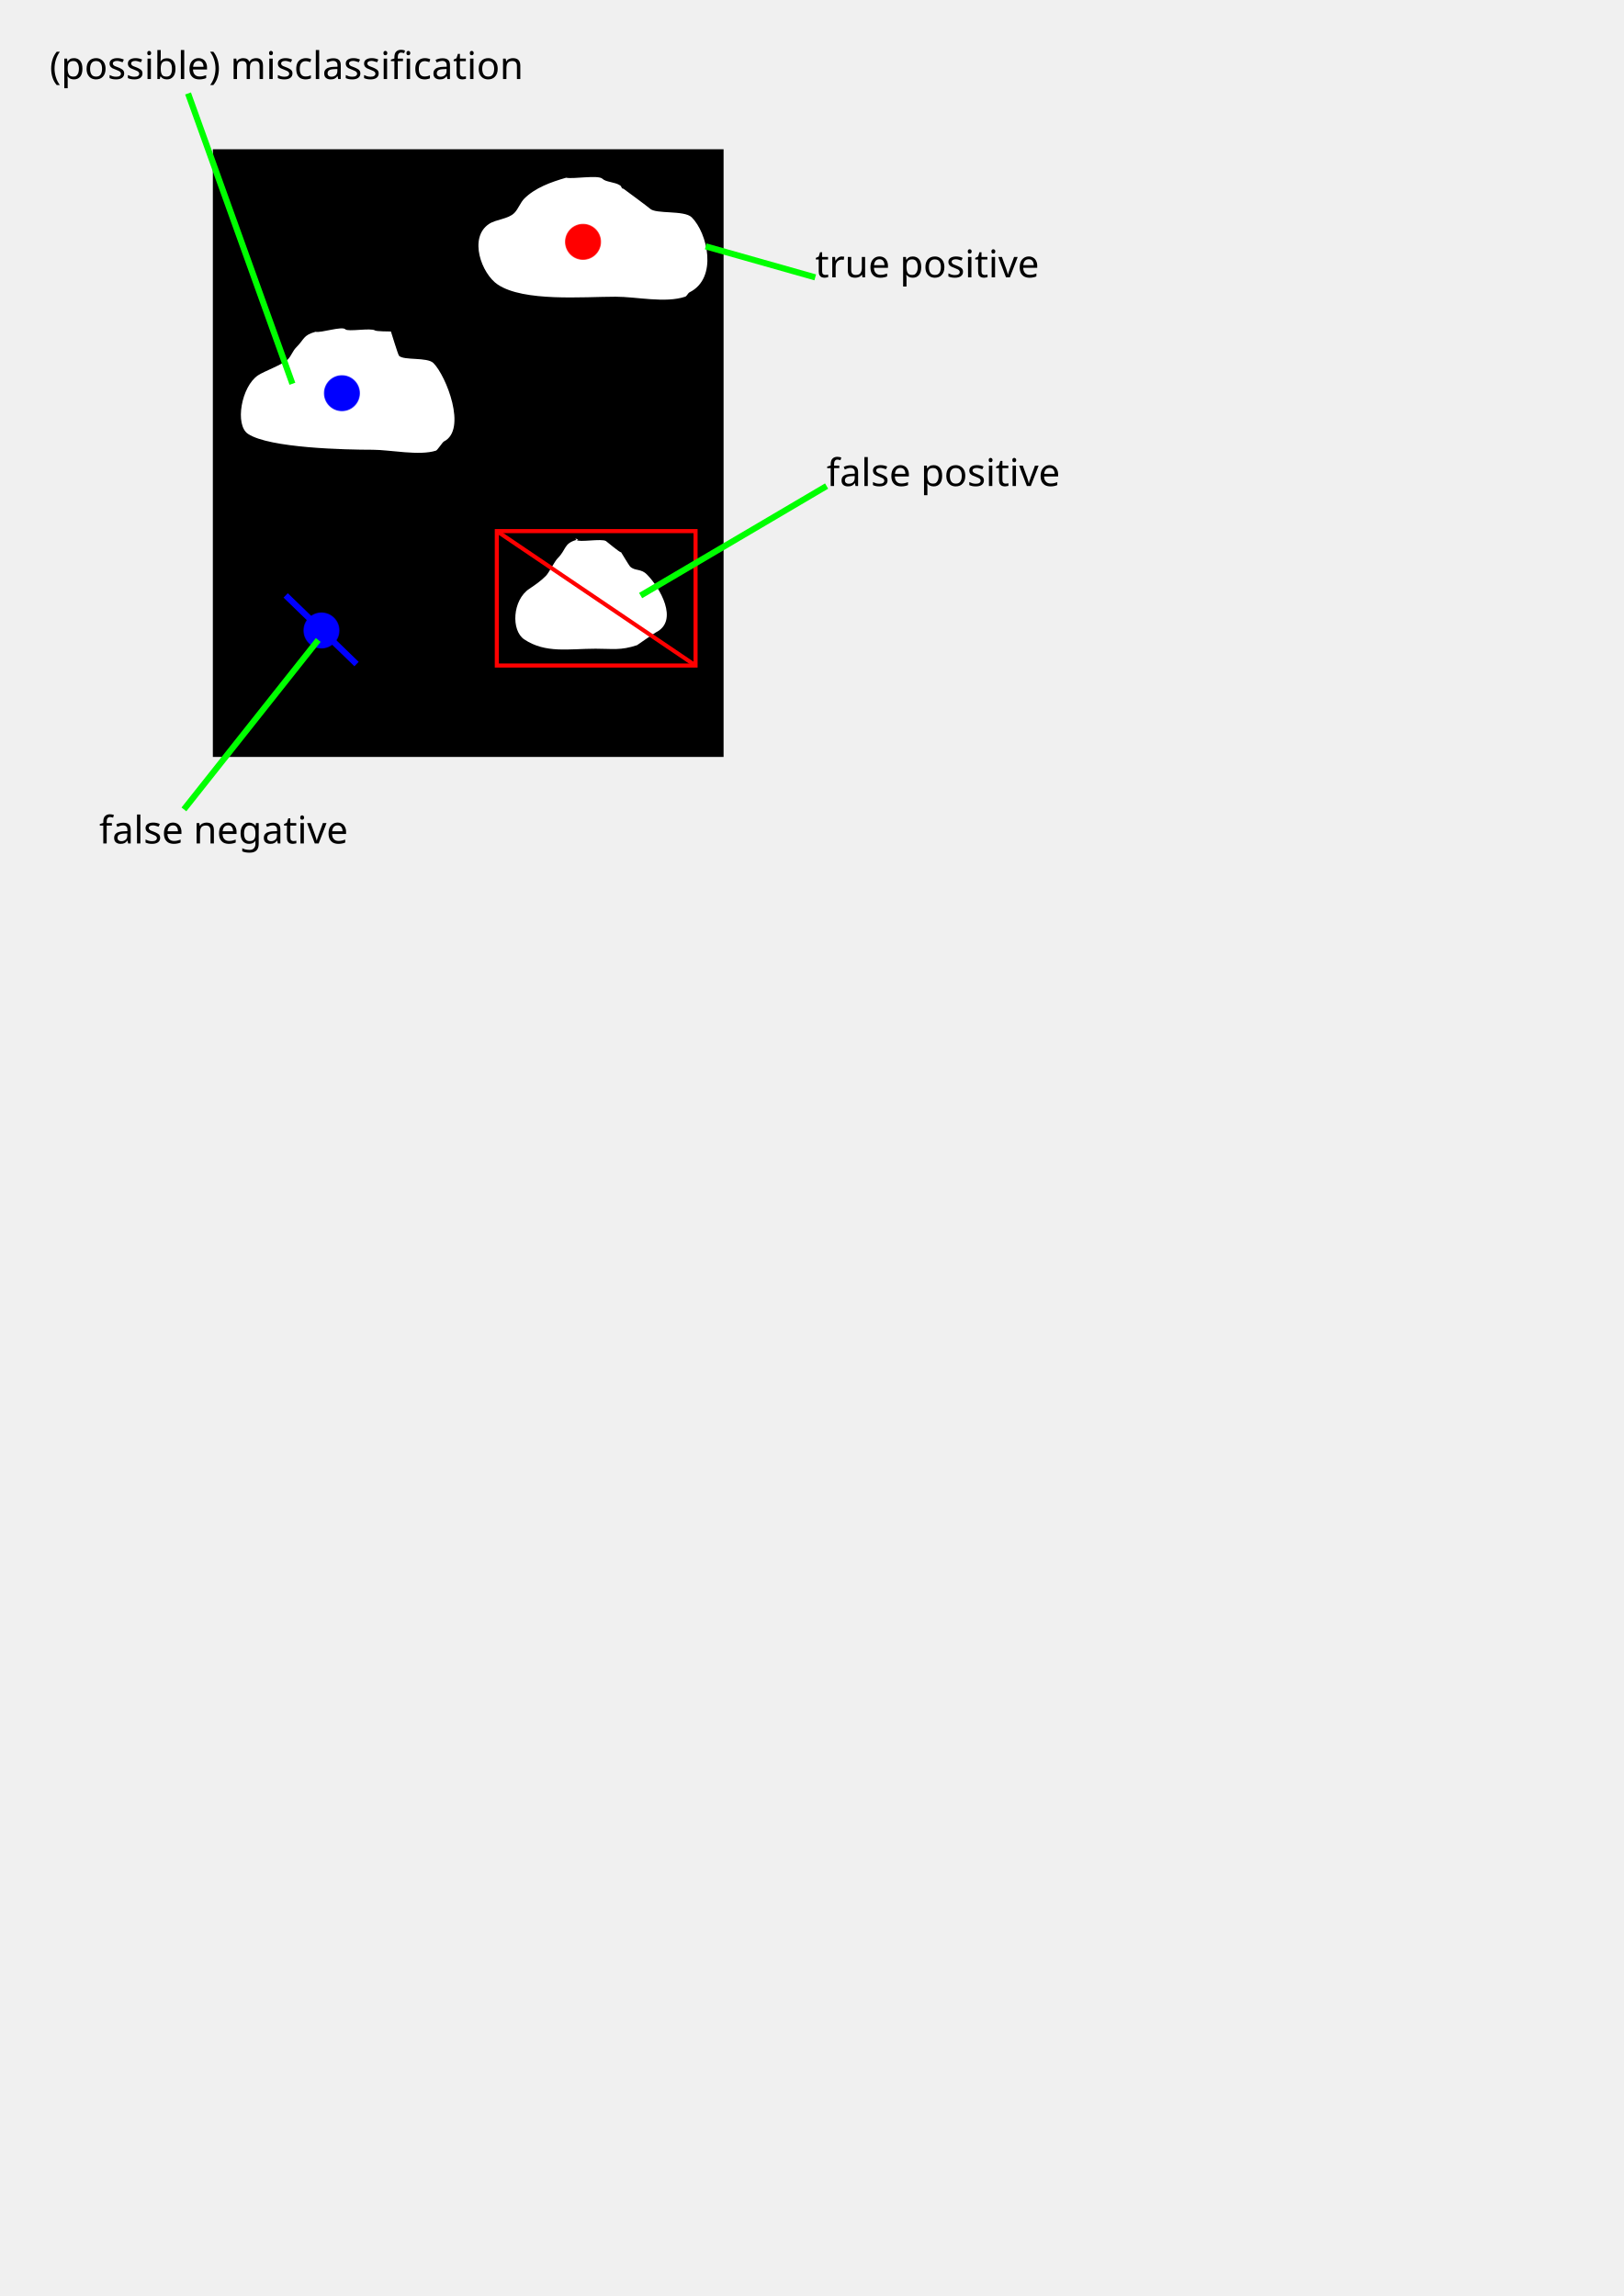
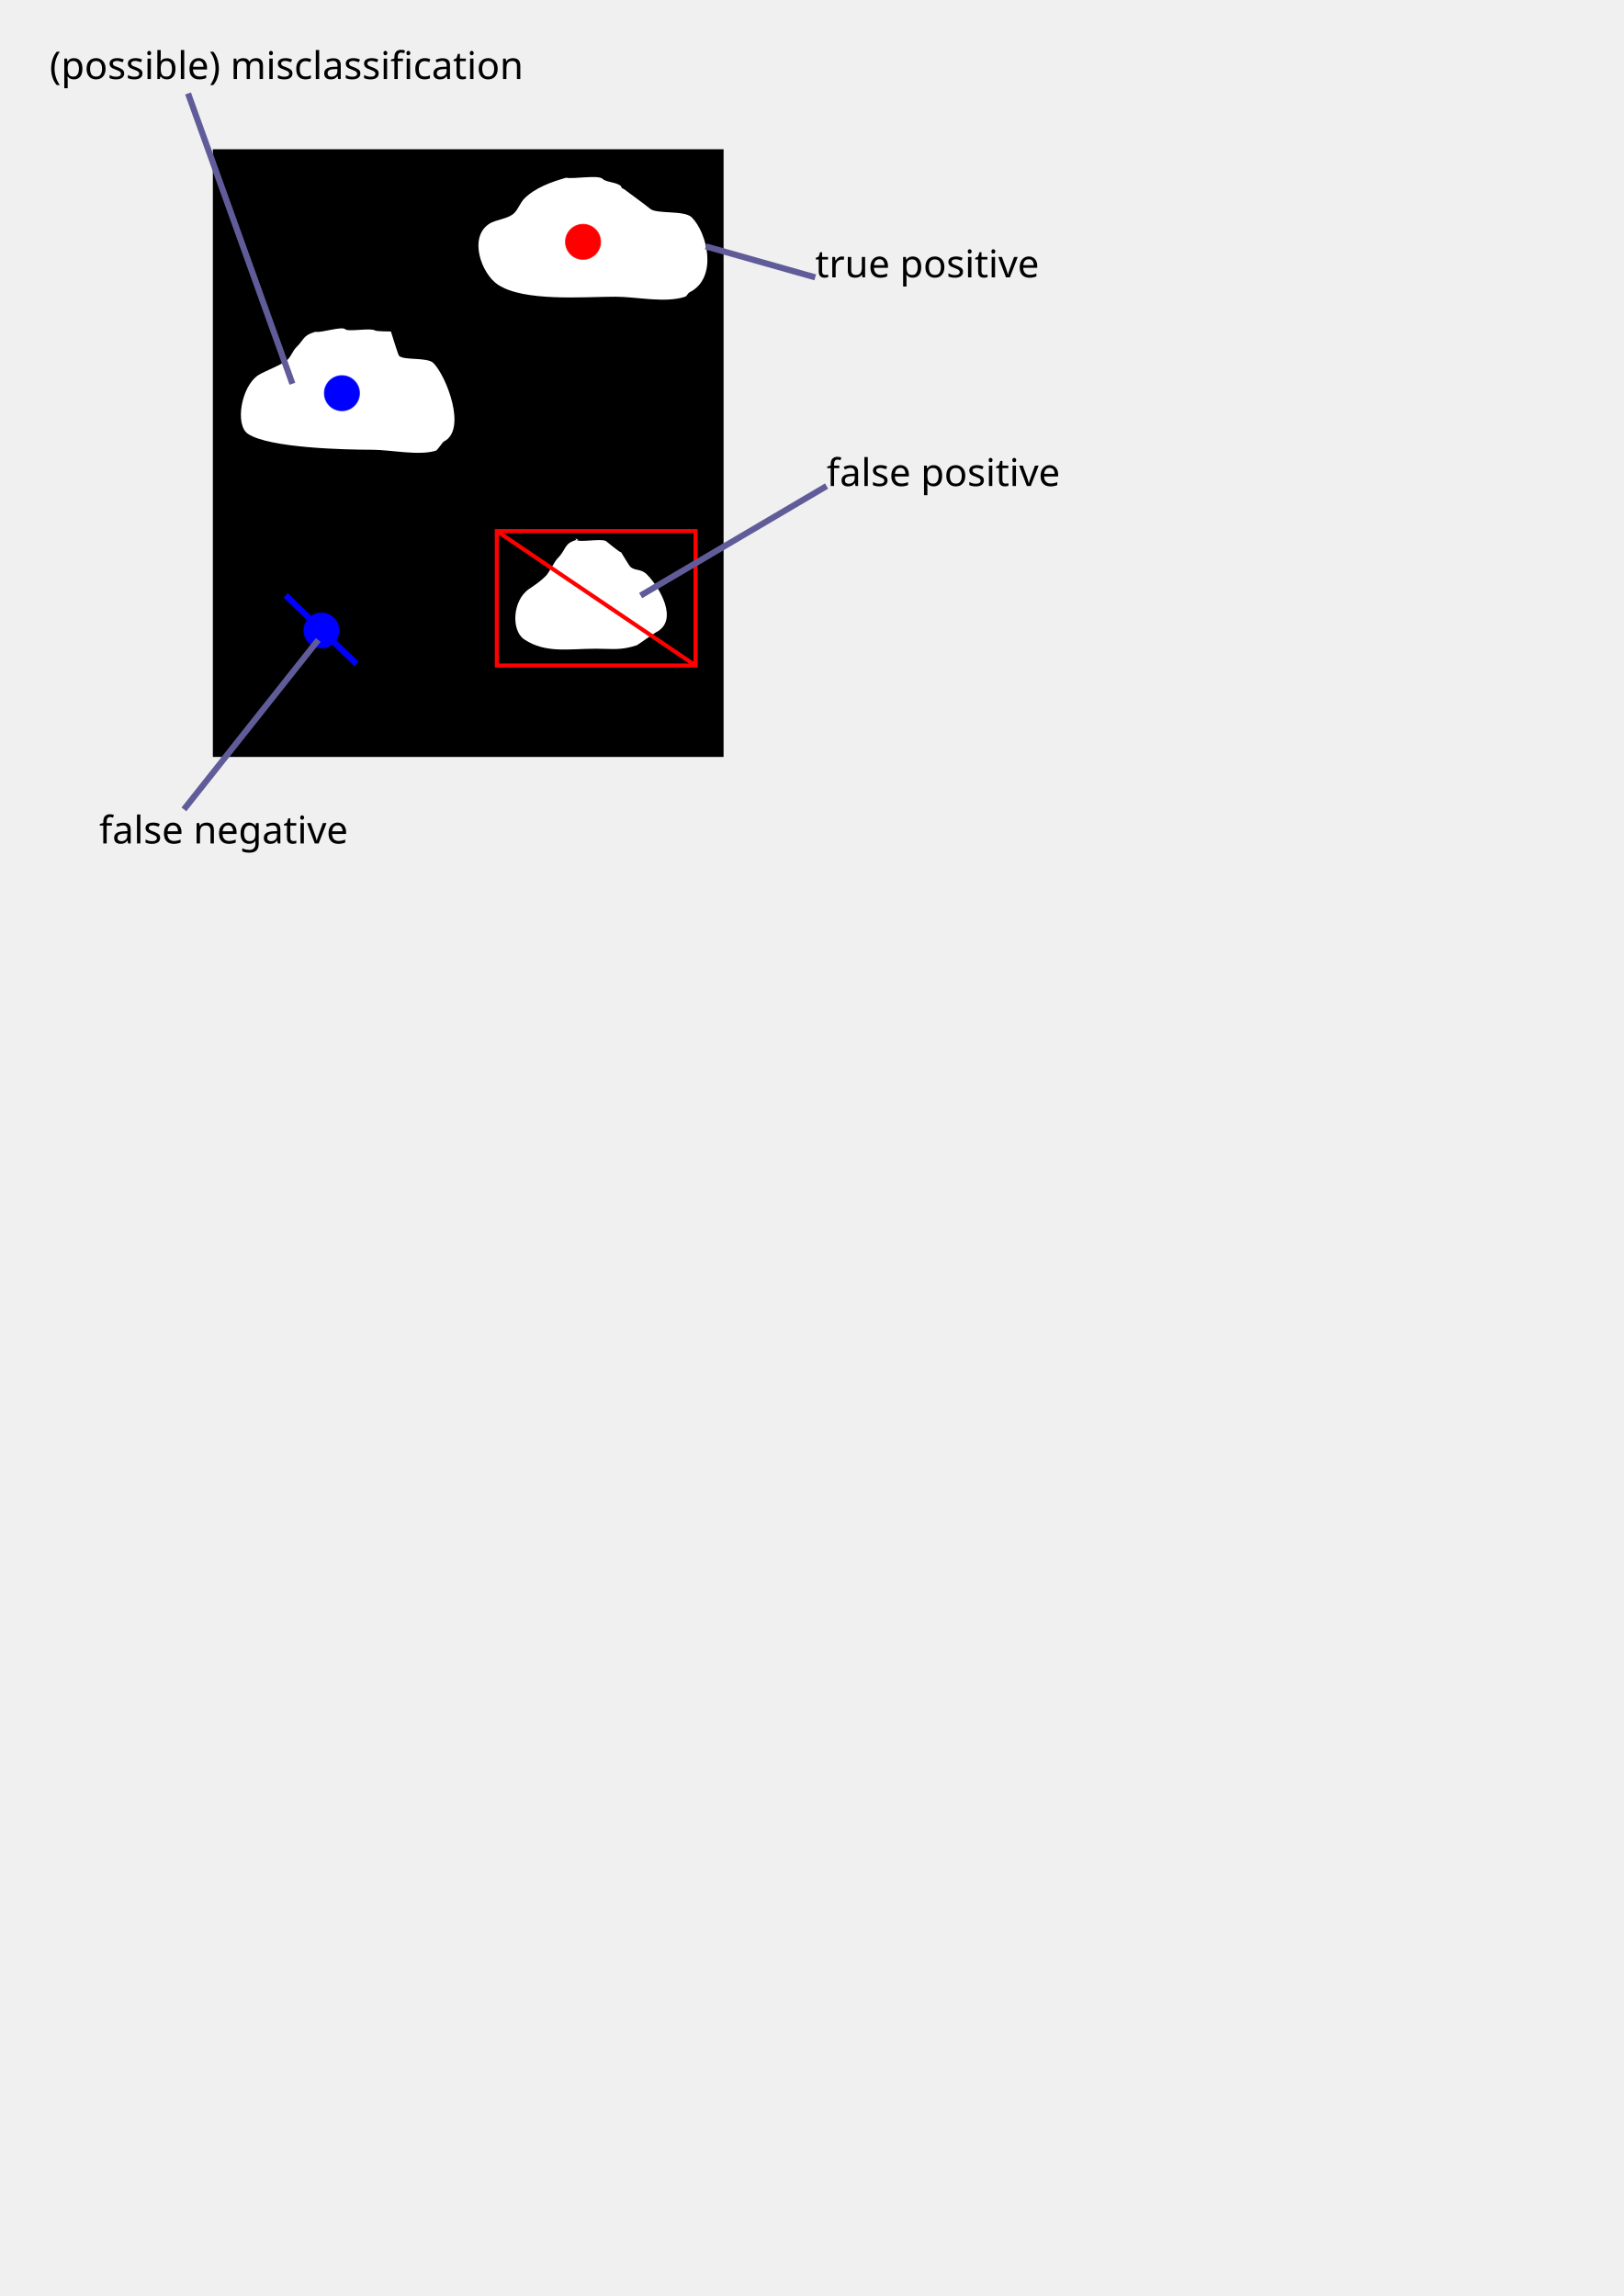
<svg xmlns="http://www.w3.org/2000/svg" width="210mm" height="297mm" viewBox="0 0 210 297" version="1.1" id="svg4587">
  <defs id="defs4581" />
  <g id="layer1">
    <rect style="opacity:1;fill:#000000;fill-opacity:1;fill-rule:nonzero;stroke:none;stroke-width:0.158;stroke-miterlimit:4;stroke-dasharray:none;stroke-dashoffset:0;stroke-opacity:1" id="rect5138" width="66.054" height="78.607" x="27.529" y="19.307" />
    <g id="g5238">
      <g transform="translate(29.67113,-2.456845)" id="g5180">
        <path style="fill:#ffffff;fill-opacity:1;fill-rule:evenodd;stroke:none;stroke-width:0.529;stroke-linecap:butt;stroke-linejoin:miter;stroke-miterlimit:4;stroke-dasharray:none;stroke-opacity:0.688" d="m 43.55,25.444 c -1.995,0.57 -4.023,1.315 -5.417,2.708 -0.486,0.486 -0.791,1.361 -1.283,1.853 -0.812,0.812 -2.341,0.801 -3.279,1.425 -2.662,1.775 -0.964,6.437 1.14,7.84 3.371,2.247 11.039,1.568 15.252,1.568 2.682,0 6.399,0.86 8.98,0 0.227,-0.075 0.355,-0.463 0.57,-0.57 3.698,-1.849 2.311,-7.667 0.285,-9.693 -0.968,-0.968 -4.657,-0.38 -5.417,-1.14 -0.167,-0.167 -3.407,-2.566 -3.421,-2.566 -0.283,0 -0.209,-0.282 -0.428,-0.428 -0.686,-0.457 -1.843,-0.418 -2.281,-0.855 -0.541,-0.541 -3.842,0.073 -4.704,-0.143 z" id="path4164" />
        <circle style="opacity:1;fill:#ff0000;fill-opacity:1;fill-rule:nonzero;stroke:#ff0000;stroke-width:0.141;stroke-miterlimit:4;stroke-dasharray:none;stroke-dashoffset:0;stroke-opacity:0.688" id="path5157" cx="45.735" cy="33.74" r="2.268" />
      </g>
    </g>
    <path style="fill:#ffffff;fill-opacity:1;fill-rule:evenodd;stroke:none;stroke-width:0.434;stroke-linecap:butt;stroke-linejoin:miter;stroke-miterlimit:4;stroke-dasharray:none;stroke-opacity:0.688" d="m 40.804,42.918 c -1.637,0.467 -1.382,0.914 -2.525,2.057 -0.398,0.398 -0.649,1.117 -1.052,1.52 -0.666,0.666 -3.072,1.534 -3.841,2.046 -2.184,1.456 -3.038,6.432 -1.312,7.583 2.765,1.844 12.674,2.054 16.131,2.054 2.2,0 6.072,0.815 8.19,0.11 0.186,-0.062 0.839,-1.092 1.016,-1.18 3.034,-1.517 0.306,-8.483 -1.356,-10.145 -0.794,-0.794 -3.82,-0.312 -4.444,-0.936 -0.137,-0.137 -1.041,-3.146 -1.052,-3.146 -0.233,0 -1.871,-0.012 -2.05,-0.132 -0.562,-0.375 -3.486,0.205 -3.844,-0.153 -0.444,-0.444 -3.152,0.498 -3.859,0.322 z" id="path4164-0" />
    <circle style="opacity:1;fill:#0000ff;fill-opacity:1;fill-rule:nonzero;stroke:#0000ff;stroke-width:0.141;stroke-miterlimit:4;stroke-dasharray:none;stroke-dashoffset:0;stroke-opacity:0.688" id="path5157-9" cx="44.223" cy="50.862" r="2.268" />
    <path style="fill:#ffffff;fill-opacity:1;fill-rule:evenodd;stroke:none;stroke-width:0.434;stroke-linecap:butt;stroke-linejoin:miter;stroke-miterlimit:4;stroke-dasharray:none;stroke-opacity:0.688" d="m 74.537,69.844 c -1.637,0.467 -1.272,1.236 -2.416,2.379 -0.398,0.398 -1.121,1.873 -1.525,2.276 -0.666,0.666 -1.371,1.156 -2.14,1.668 -2.184,1.456 -2.377,5.393 -0.65,6.543 2.765,1.844 5.776,1.203 9.232,1.203 2.2,0 3.237,0.249 5.355,-0.457 0,0 2.257,-1.565 2.433,-1.653 3.034,-1.517 0.495,-5.837 -1.167,-7.499 -0.794,-0.794 -1.552,-0.407 -2.176,-1.03 -0.137,-0.137 -1.135,-1.824 -1.147,-1.824 -0.233,0 -1.776,-1.335 -1.956,-1.454 -0.562,-0.375 -3.486,0.205 -3.844,-0.153 -0.444,-0.444 0.707,0.177 0,0 z" id="path4164-0-4" />
    <rect style="opacity:1;fill:none;fill-opacity:1;fill-rule:nonzero;stroke:#ff0000;stroke-width:0.529;stroke-miterlimit:4;stroke-dasharray:none;stroke-dashoffset:0;stroke-opacity:1" id="rect5205" width="25.702" height="17.387" x="64.256" y="68.702" />
    <path style="fill:none;stroke:#ff0000;stroke-width:0.529;stroke-linecap:butt;stroke-linejoin:miter;stroke-opacity:1;stroke-miterlimit:4;stroke-dasharray:none" d="m 64.256,68.702 25.702,17.387" id="path5207" />
    <circle style="opacity:1;fill:#0000ff;fill-opacity:1;fill-rule:nonzero;stroke:#0000ff;stroke-width:0.141;stroke-miterlimit:4;stroke-dasharray:none;stroke-dashoffset:0;stroke-opacity:0.688" id="path5157-9-6" cx="41.577" cy="81.554" r="2.268" />
    <path style="fill:none;stroke:#0000ff;stroke-width:0.794;stroke-linecap:butt;stroke-linejoin:miter;stroke-miterlimit:4;stroke-dasharray:none;stroke-opacity:1" d="m 36.947,77.018 9.166,8.882" id="path5240" />
-     <path style="fill:none;stroke:#00ff00;stroke-width:0.794;stroke-linecap:butt;stroke-linejoin:miter;stroke-opacity:1;stroke-miterlimit:4;stroke-dasharray:none" d="M 82.854,77.037 106.908,62.872" id="path5242" />
-     <path style="fill:none;stroke:#00ff00;stroke-width:0.794;stroke-linecap:butt;stroke-linejoin:miter;stroke-miterlimit:4;stroke-dasharray:none;stroke-opacity:1" d="M 23.787,104.7 41.16,82.783" id="path5242-8" />
-     <path style="fill:none;stroke:#00ff00;stroke-width:0.794;stroke-linecap:butt;stroke-linejoin:miter;stroke-miterlimit:4;stroke-dasharray:none;stroke-opacity:1" d="m 91.273,31.869 14.165,4.009" id="path5242-8-8" />
-     <path style="fill:none;stroke:#00ff00;stroke-width:0.794;stroke-linecap:butt;stroke-linejoin:miter;stroke-miterlimit:4;stroke-dasharray:none;stroke-opacity:1" d="M 24.322,12.091 37.819,49.642" id="path5242-8-8-5" />
+     <path style="fill:none;stroke:#605c99;stroke-width:0.794;stroke-linecap:butt;stroke-linejoin:miter;stroke-opacity:1;stroke-miterlimit:4;stroke-dasharray:none" d="M 82.854,77.037 106.908,62.872" id="path5242" />
+     <path style="fill:none;stroke:#605c99;stroke-width:0.794;stroke-linecap:butt;stroke-linejoin:miter;stroke-miterlimit:4;stroke-dasharray:none;stroke-opacity:1" d="M 23.787,104.7 41.16,82.783" id="path5242-8" />
+     <path style="fill:none;stroke:#605c99;stroke-width:0.794;stroke-linecap:butt;stroke-linejoin:miter;stroke-miterlimit:4;stroke-dasharray:none;stroke-opacity:1" d="m 91.273,31.869 14.165,4.009" id="path5242-8-8" />
+     <path style="fill:none;stroke:#605c99;stroke-width:0.794;stroke-linecap:butt;stroke-linejoin:miter;stroke-miterlimit:4;stroke-dasharray:none;stroke-opacity:1" d="M 24.322,12.091 37.819,49.642" id="path5242-8-8-5" />
    <text xml:space="preserve" style="font-style:normal;font-weight:normal;font-size:4.939px;line-height:1.25;font-family:sans-serif;letter-spacing:0px;word-spacing:0px;fill:#000000;fill-opacity:1;stroke:none;stroke-width:0.265" x="106.908" y="62.872" id="text5291">
      <tspan id="tspan5289" x="106.908" y="62.872" style="stroke-width:0.265">false positive</tspan>
    </text>
    <text xml:space="preserve" style="font-style:normal;font-weight:normal;font-size:4.939px;line-height:1.25;font-family:sans-serif;letter-spacing:0px;word-spacing:0px;fill:#000000;fill-opacity:1;stroke:none;stroke-width:0.265" x="105.438" y="35.878" id="text5295">
      <tspan id="tspan5293" x="105.438" y="35.878" style="stroke-width:0.265">true positive</tspan>
    </text>
    <text xml:space="preserve" style="font-style:normal;font-weight:normal;font-size:4.939px;line-height:1.25;font-family:sans-serif;letter-spacing:0px;word-spacing:0px;fill:#000000;fill-opacity:1;stroke:none;stroke-width:0.265" x="6.414" y="10.22" id="text5304">
      <tspan id="tspan5302" x="6.414" y="10.22" style="stroke-width:0.265">(possible) misclassification</tspan>
    </text>
    <text xml:space="preserve" style="font-style:normal;font-weight:normal;font-size:4.939px;line-height:1.25;font-family:sans-serif;letter-spacing:0px;word-spacing:0px;fill:#000000;fill-opacity:1;stroke:none;stroke-width:0.265" x="12.829" y="109.11" id="text5308">
      <tspan id="tspan5306" x="12.829" y="109.11" style="stroke-width:0.265">false negative</tspan>
    </text>
  </g>
</svg>
